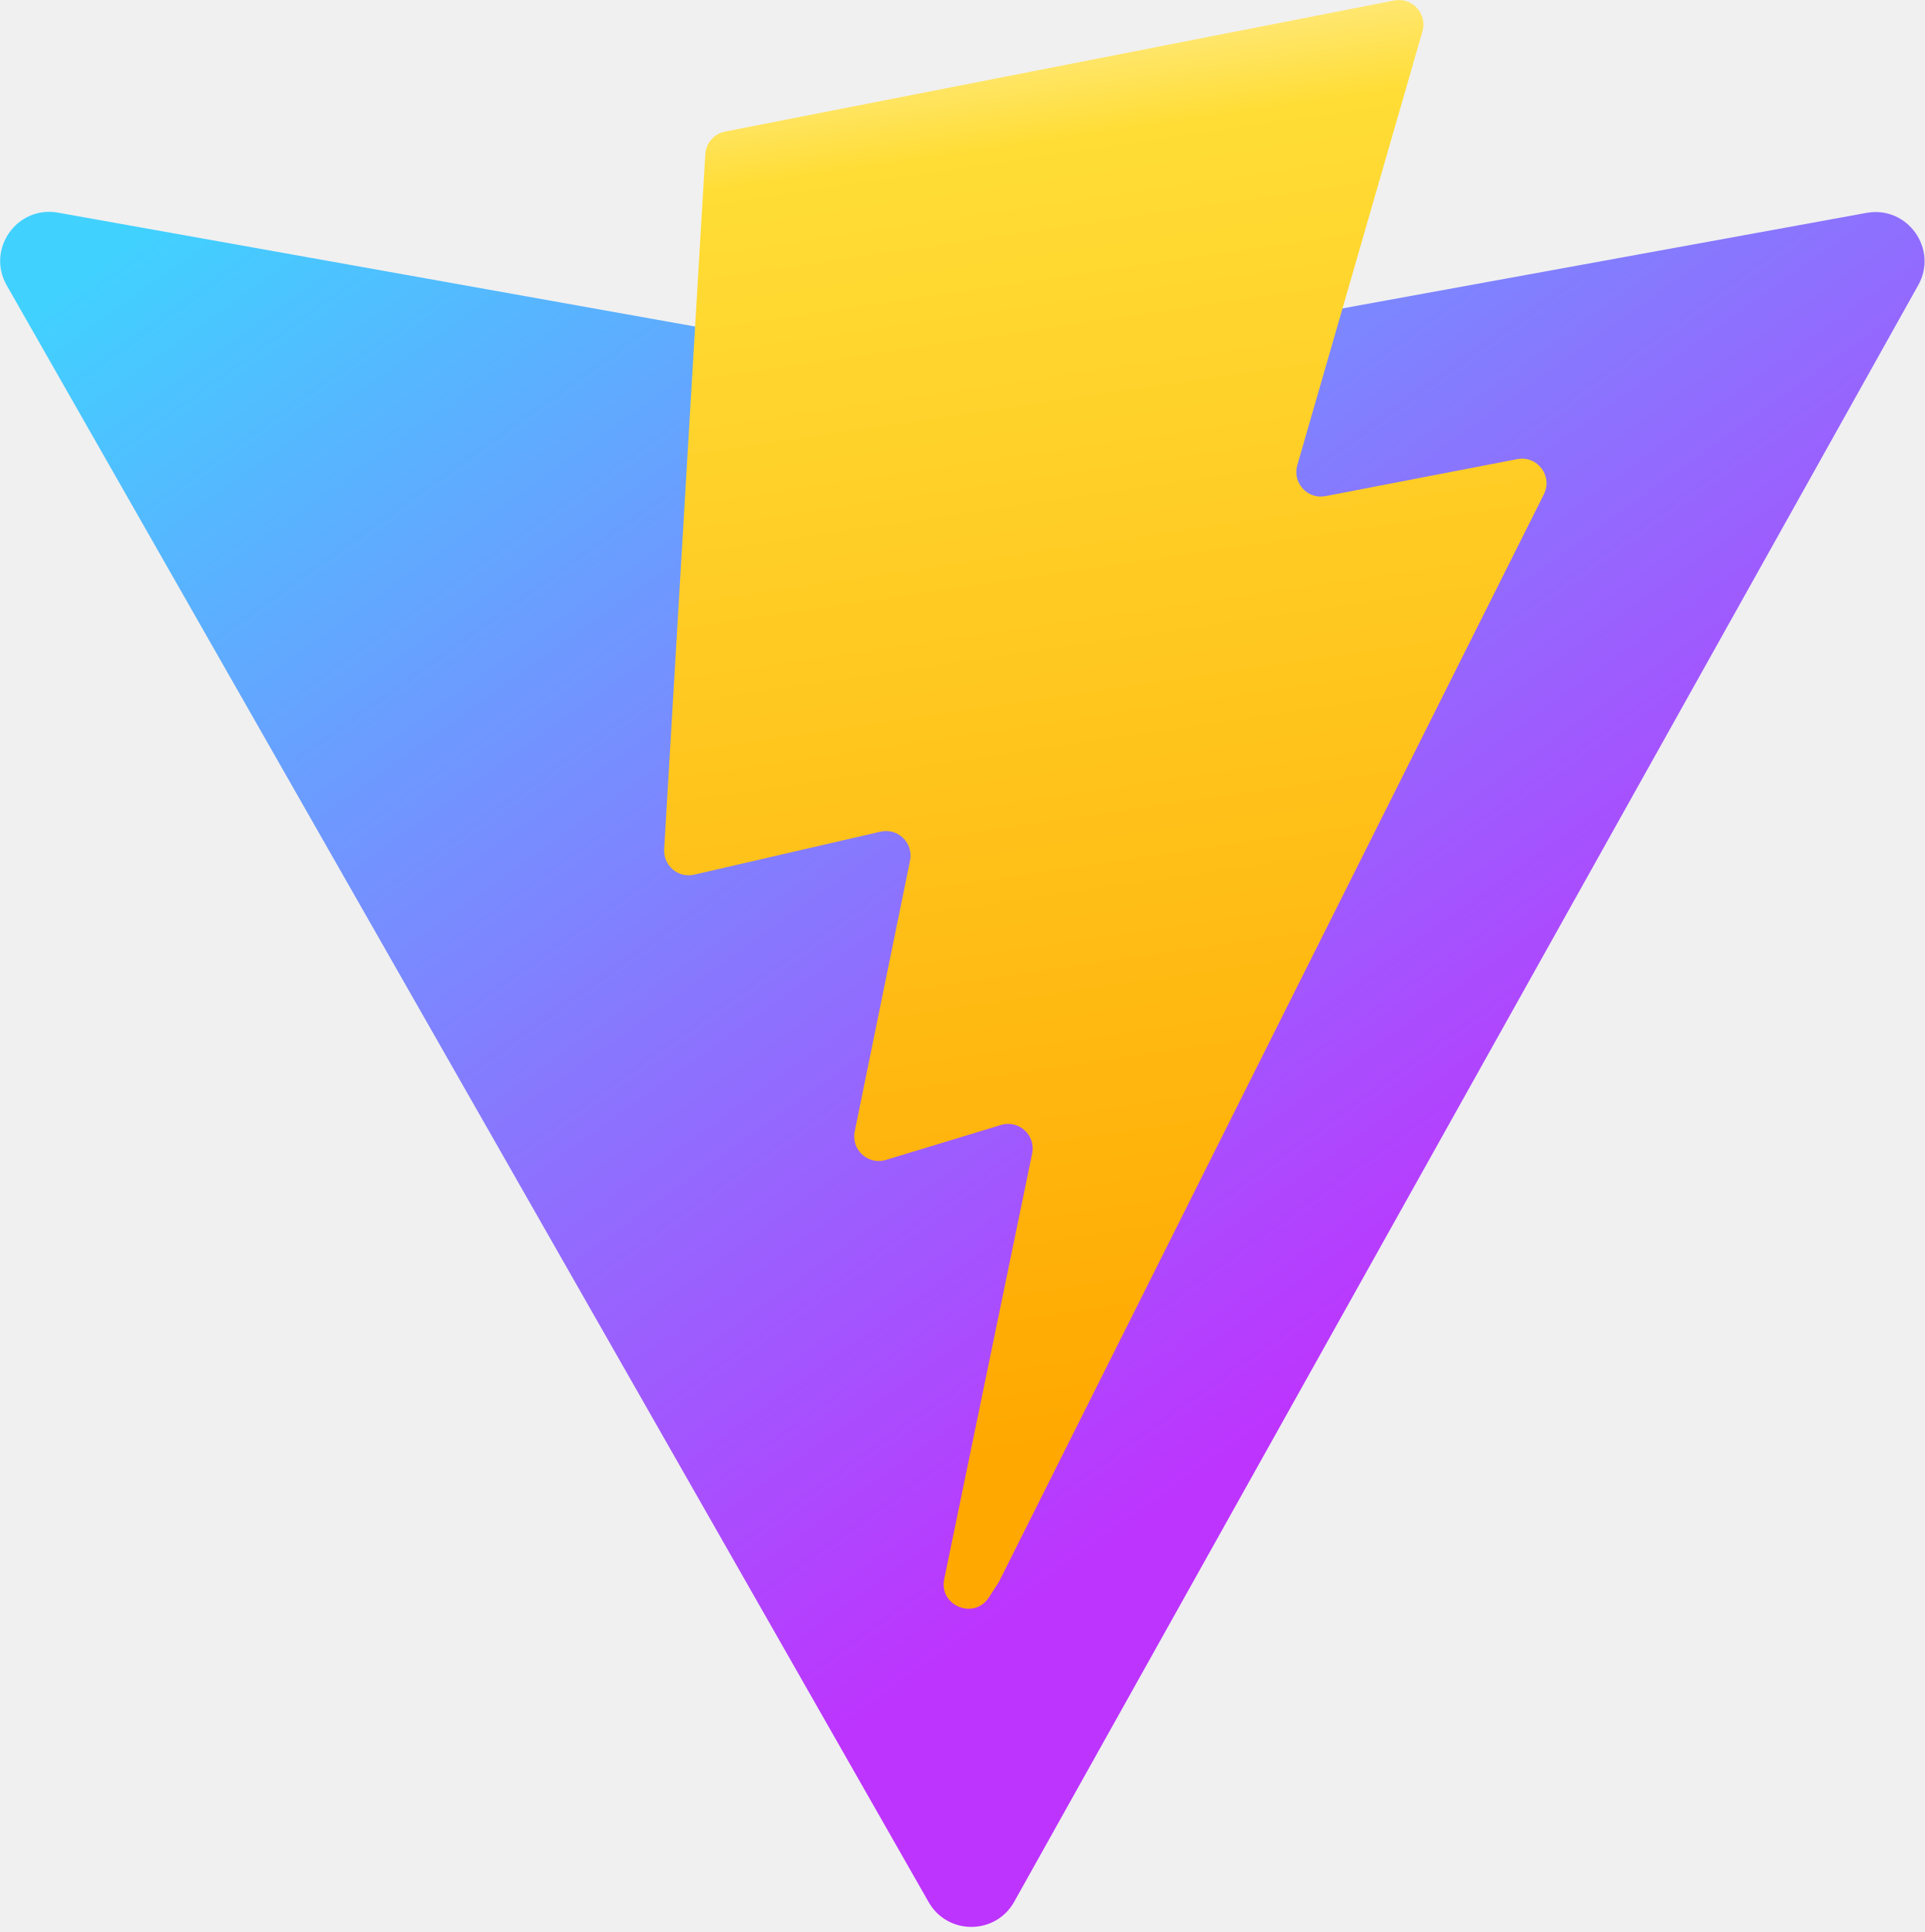
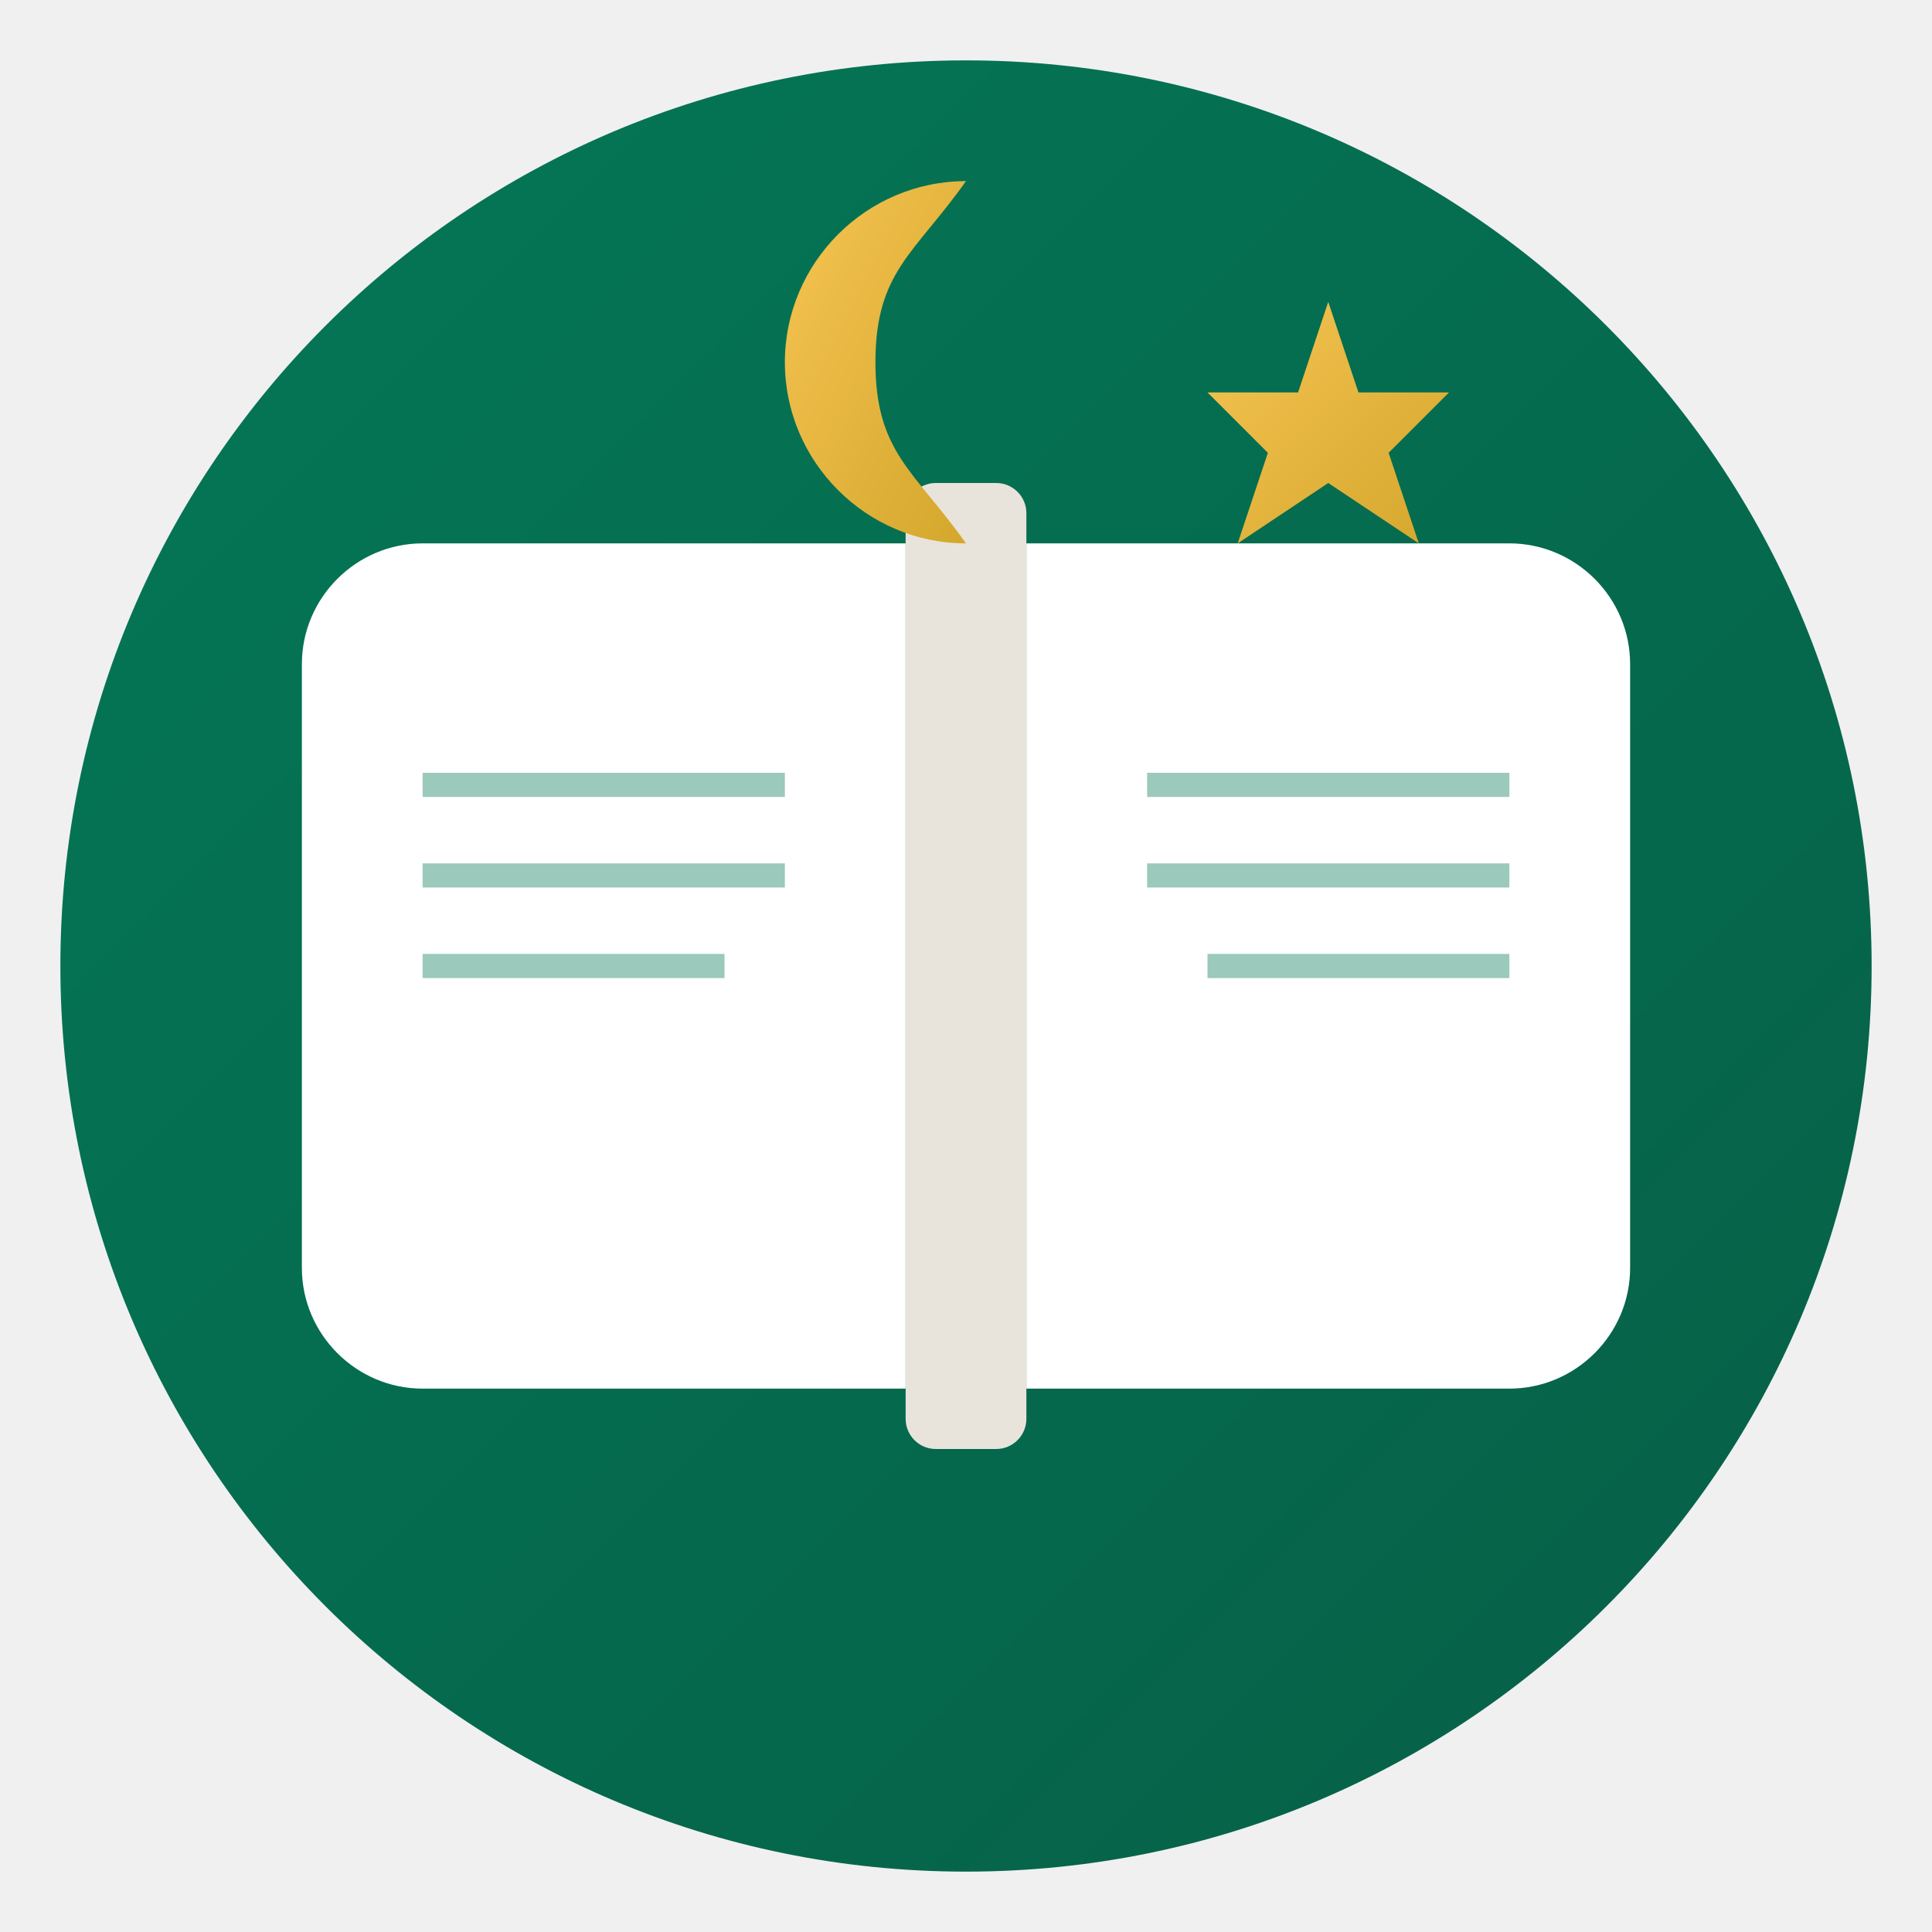
- <svg xmlns="http://www.w3.org/2000/svg" aria-hidden="true" role="img" class="iconify iconify--logos" width="31.88" height="32" preserveAspectRatio="xMidYMid meet" viewBox="0 0 256 257">
+ <svg xmlns="http://www.w3.org/2000/svg" viewBox="0 0 64 64" width="32" height="32">
  <defs>
-     <linearGradient id="IconifyId1813088fe1fbc01fb466" x1="-.828%" x2="57.636%" y1="7.652%" y2="78.411%">
-       <stop offset="0%" stop-color="#41D1FF" />
-       <stop offset="100%" stop-color="#BD34FE" />
+     <linearGradient id="bg" x1="0%" y1="0%" x2="100%" y2="100%">
+       <stop offset="0%" stop-color="#047857" />
+       <stop offset="100%" stop-color="#065F46" />
    </linearGradient>
-     <linearGradient id="IconifyId1813088fe1fbc01fb467" x1="43.376%" x2="50.316%" y1="2.242%" y2="89.03%">
-       <stop offset="0%" stop-color="#FFEA83" />
-       <stop offset="8.333%" stop-color="#FFDD35" />
-       <stop offset="100%" stop-color="#FFA800" />
+     <linearGradient id="gold" x1="0%" y1="0%" x2="100%" y2="100%">
+       <stop offset="0%" stop-color="#F6C453" />
+       <stop offset="100%" stop-color="#D4A72C" />
    </linearGradient>
  </defs>
-   <path fill="url(#IconifyId1813088fe1fbc01fb466)" d="M255.153 37.938L134.897 252.976c-2.483 4.44-8.862 4.466-11.382.048L.875 37.958c-2.746-4.814 1.371-10.646 6.827-9.67l120.385 21.517a6.537 6.537 0 0 0 2.322-.004l117.867-21.483c5.438-.991 9.574 4.796 6.877 9.62Z" />
-   <path fill="url(#IconifyId1813088fe1fbc01fb467)" d="M185.432.063L96.44 17.501a3.268 3.268 0 0 0-2.634 3.014l-5.474 92.456a3.268 3.268 0 0 0 3.997 3.378l24.777-5.718c2.318-.535 4.413 1.507 3.936 3.838l-7.361 36.047c-.495 2.426 1.782 4.5 4.151 3.78l15.304-4.649c2.372-.72 4.652 1.36 4.15 3.788l-11.698 56.621c-.732 3.542 3.979 5.473 5.943 2.437l1.313-2.028l72.516-144.72c1.215-2.423-.88-5.186-3.54-4.672l-25.505 4.922c-2.396.462-4.435-1.77-3.759-4.114l16.646-57.705c.677-2.35-1.37-4.583-3.769-4.113Z" />
+   <circle cx="32" cy="32" r="30" fill="url(#bg)" />
+   <g transform="translate(10, 18)">
+     <path d="M0 4C0 1.8 1.8 0 4 0H20V28H4C1.8 28 0 26.2 0 24V4Z" fill="#FFF" />
+     <path d="M44 4C44 1.8 42.2 0 40 0H24V28H40C42.2 28 44 26.2 44 24V4Z" fill="#FFF" />
+     <rect x="20" y="-2" width="4" height="32" fill="#E8E4DC" rx="1" />
+   </g>
+   <g stroke="#047857" stroke-width="0.8" opacity="0.4">
+     <line x1="14" y1="26" x2="26" y2="26" />
+     <line x1="14" y1="29" x2="26" y2="29" />
+     <line x1="14" y1="32" x2="24" y2="32" />
+     <line x1="38" y1="26" x2="50" y2="26" />
+     <line x1="38" y1="29" x2="50" y2="29" />
+     <line x1="40" y1="32" x2="50" y2="32" />
+   </g>
+   <path fill="url(#gold)" d="M32 6c-3.3 0-6 2.7-6 6s2.7 6 6 6c-1.7-2.4-3-3-3-6s1.3-3.6 3-6z" />
+   <polygon fill="url(#gold)" points="44,10 45,13 48,13 46,15 47,18 44,16 41,18 42,15 40,13 43,13" />
</svg>
